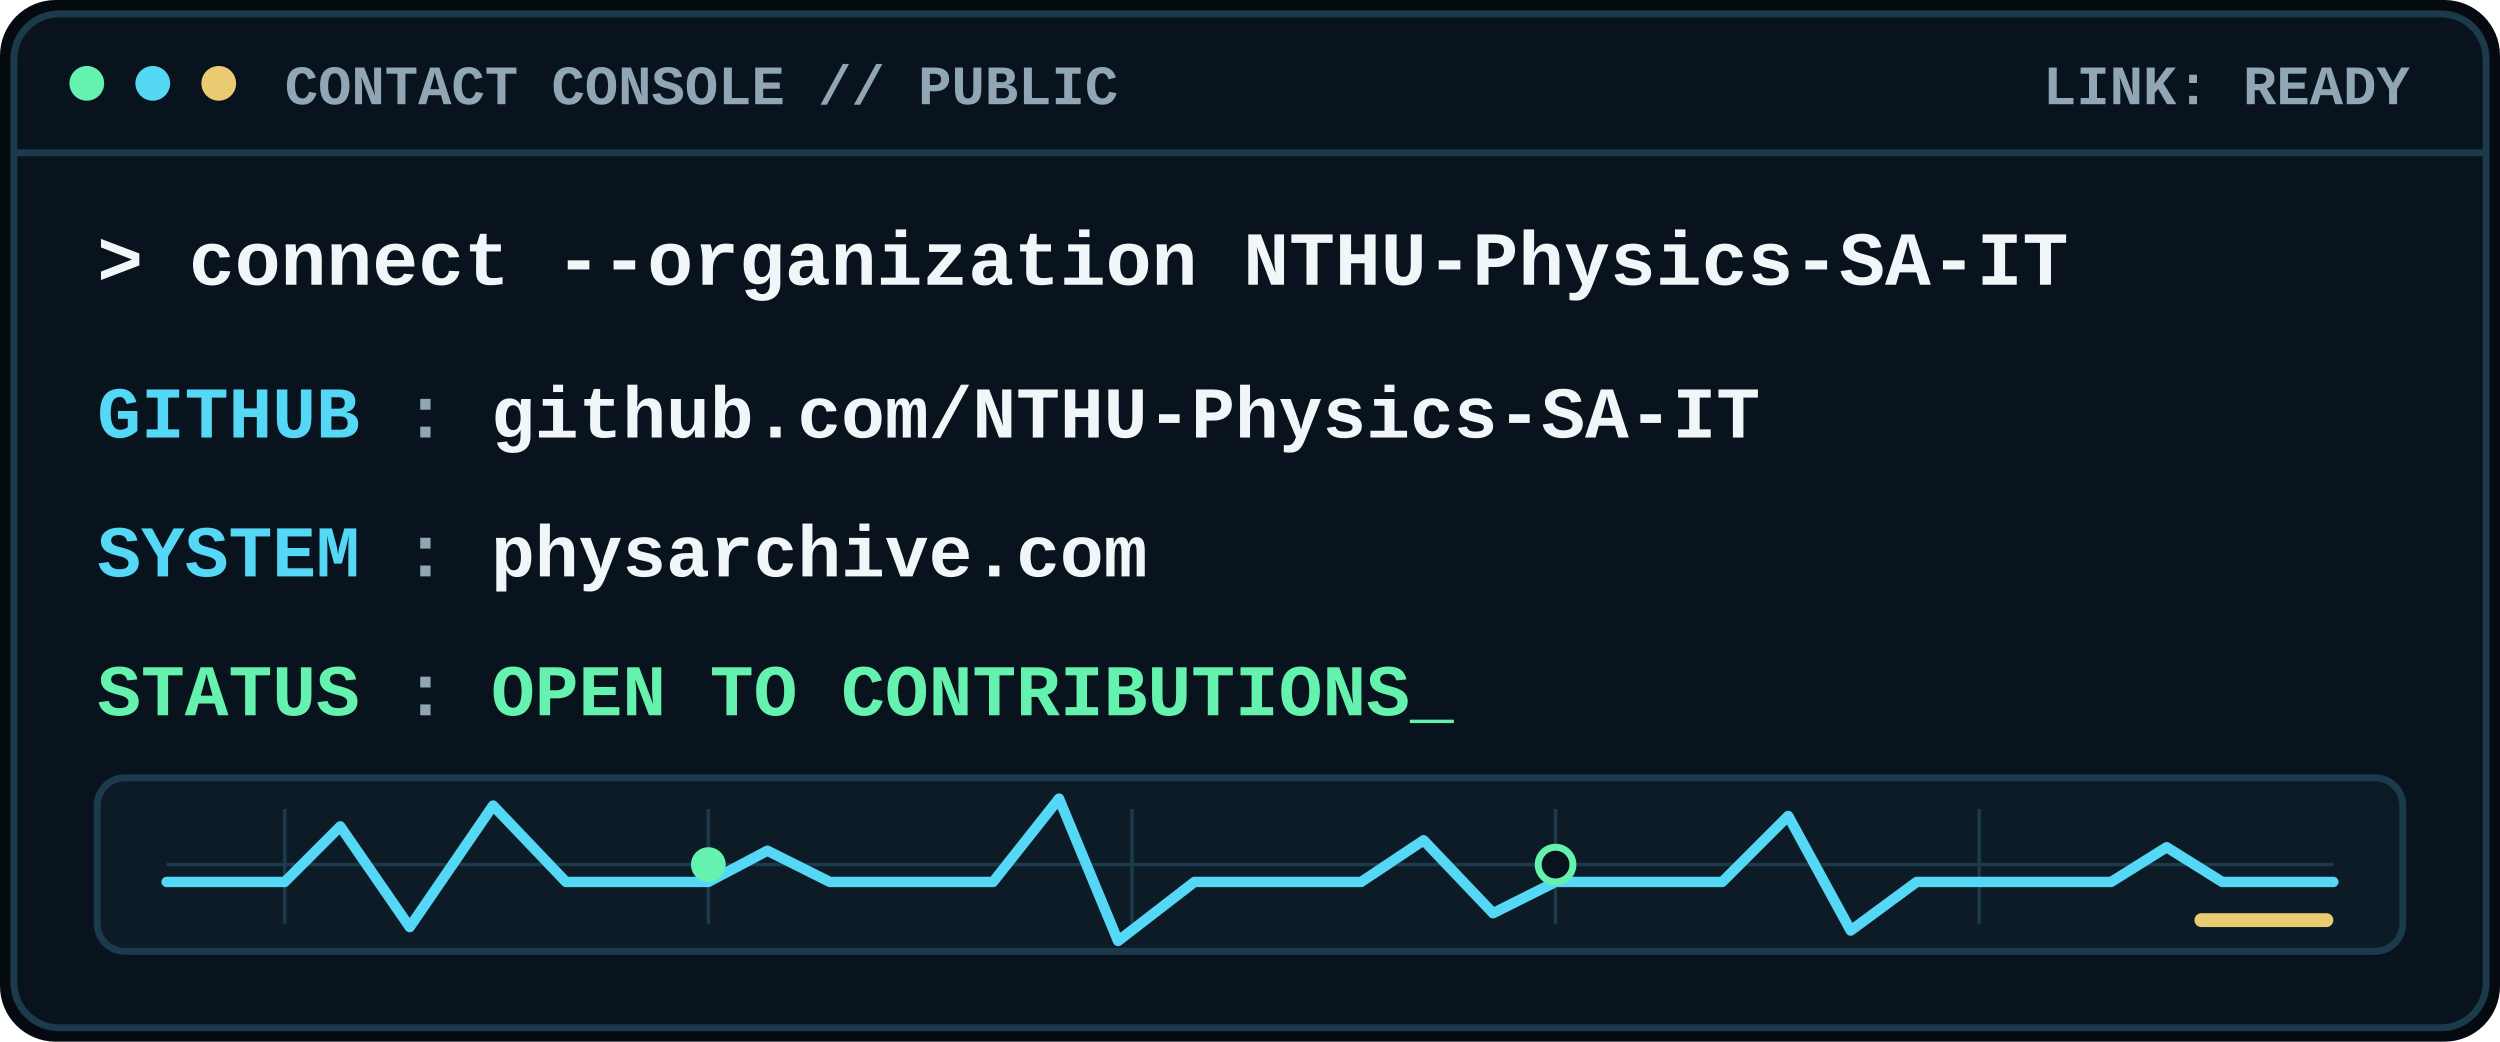
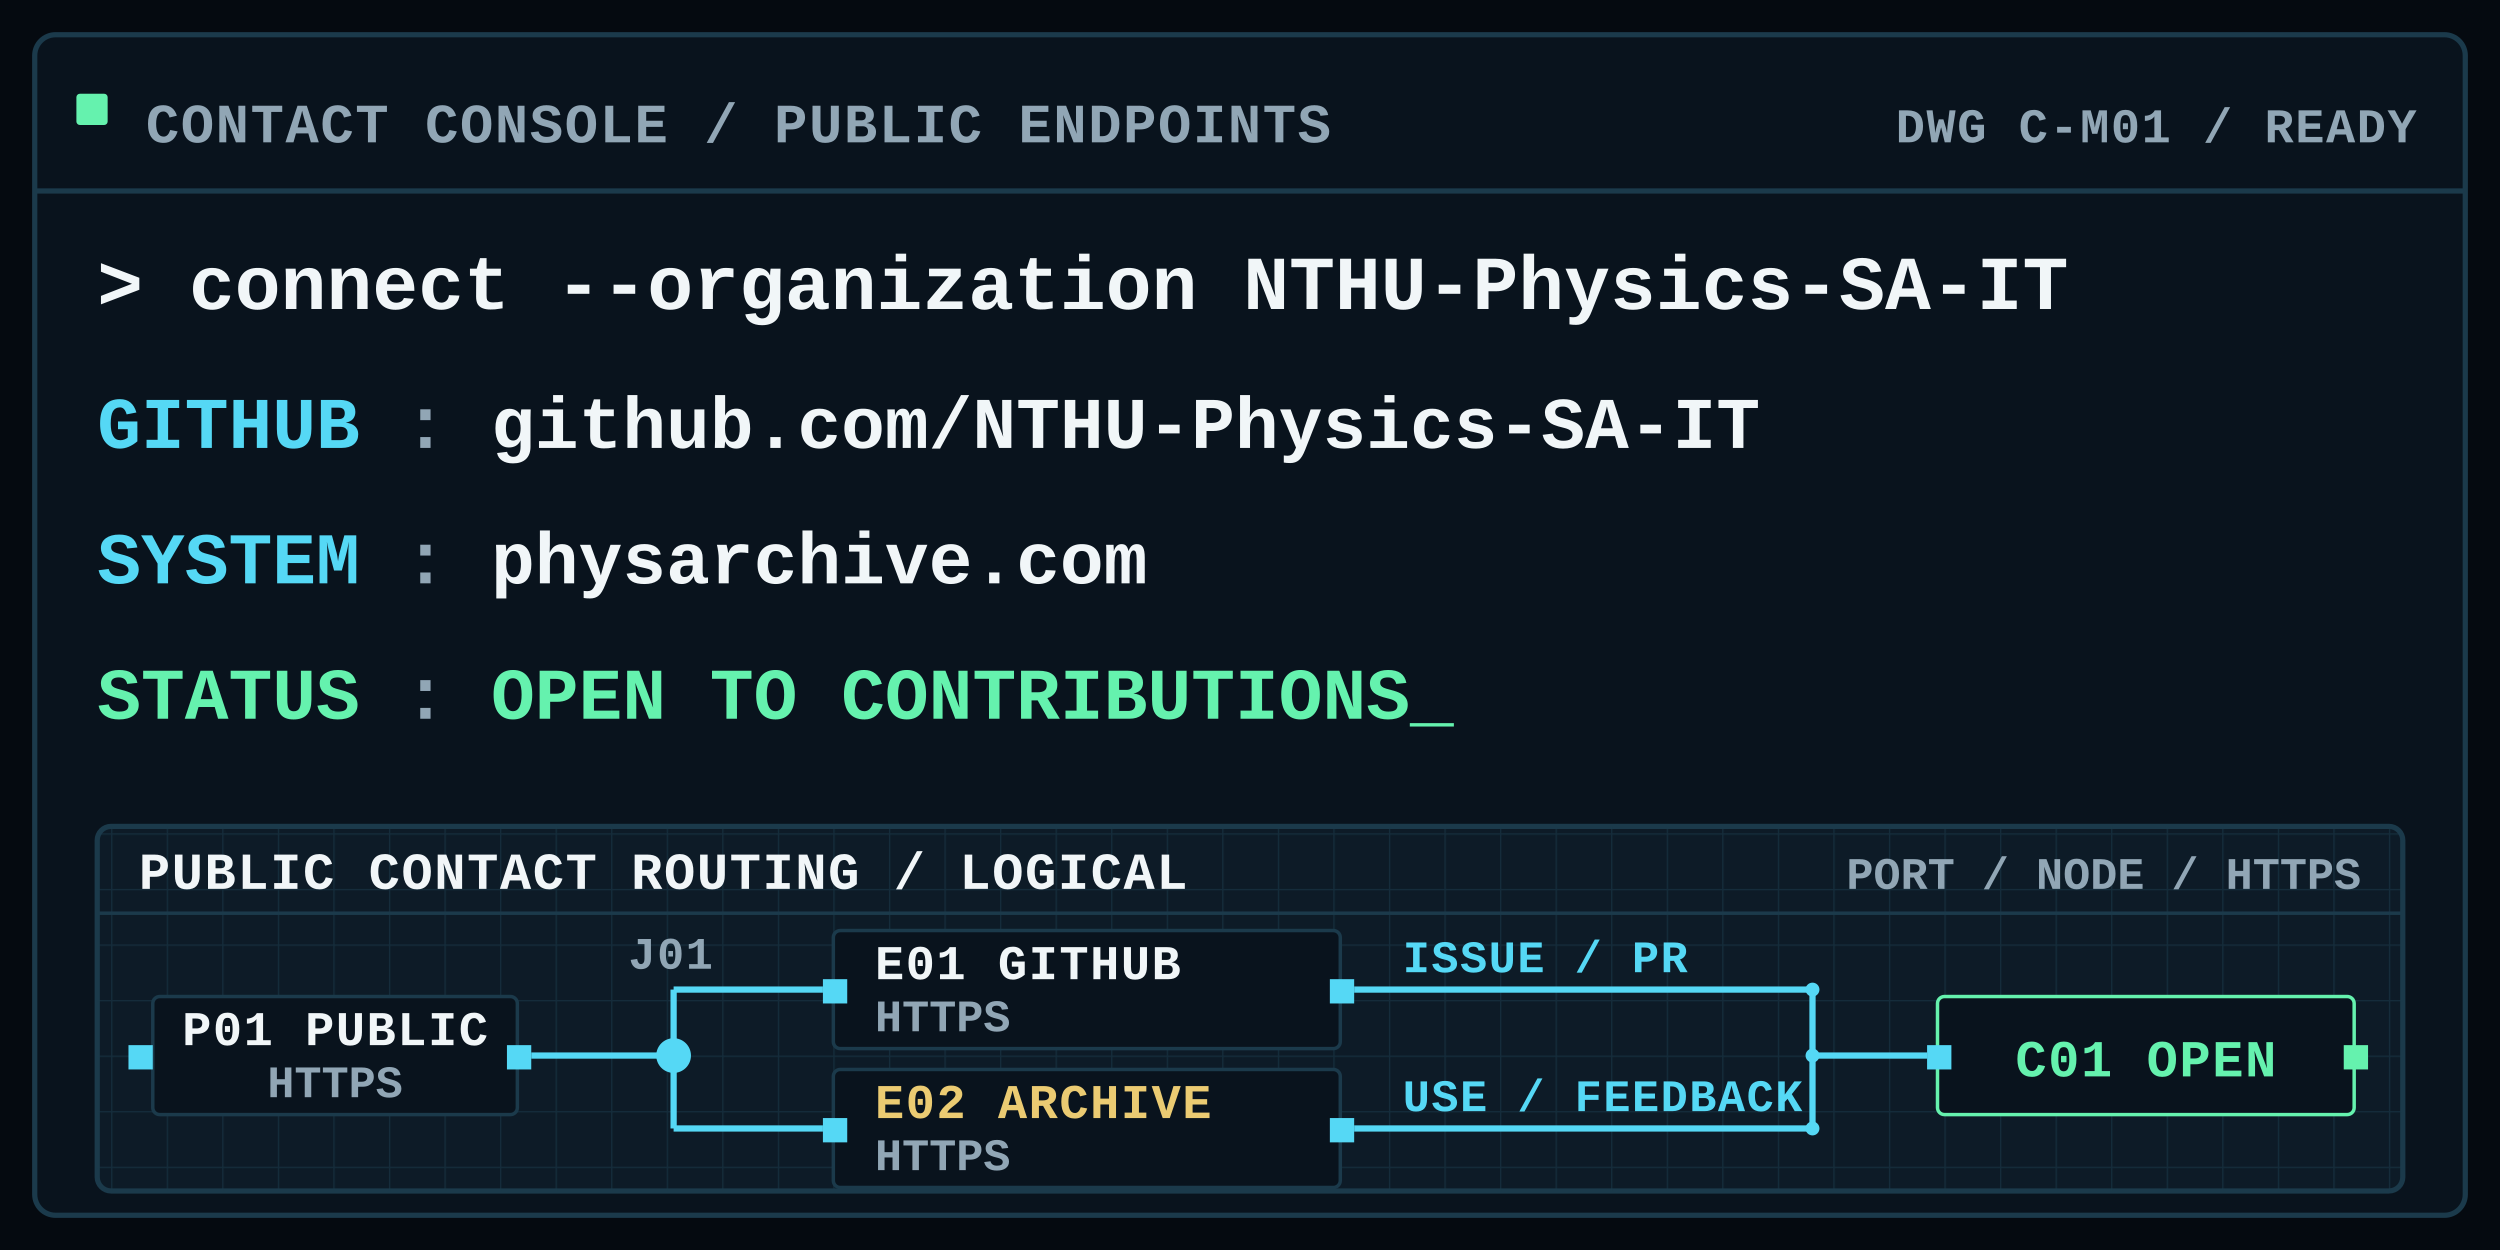
- <svg xmlns="http://www.w3.org/2000/svg" viewBox="0 0 720 300" role="img" aria-labelledby="contact-mobile-title contact-mobile-desc">
-   <style>
-     text {
-       font-family: "Courier New", Courier, "Liberation Mono", "DejaVu Sans Mono", monospace;
-       font-weight: 700;
-     }
-     .command { font-weight: 800; }
-   </style>
-   <rect width="720" height="300" rx="16" fill="#050A10" />
-   <rect x="4" y="4" width="712" height="292" rx="13" fill="#09131D" stroke="#1B3A4B" stroke-width="2" />
-   <path d="M4 44H716" stroke="#1B3A4B" stroke-width="2" />
-   <circle cx="25" cy="24" r="5" fill="#65F2AE" />
-   <circle cx="44" cy="24" r="5" fill="#55D8F5" />
-   <circle cx="63" cy="24" r="5" fill="#EBCB72" />
-   <text x="82" y="30" font-size="16" fill="#91A6B5">CONTACT CONSOLE // PUBLIC</text>
-   <text x="694" y="30" text-anchor="end" font-size="16" fill="#91A6B5">LINK: READY</text>
-   <text x="28" y="82" class="command" font-size="22" fill="#F1F6F8">&gt; connect --organization NTHU-Physics-SA-IT</text>
-   <text x="28" y="126" font-size="21" fill="#F1F6F8">
+ <svg xmlns="http://www.w3.org/2000/svg" viewBox="0 0 720 360" role="img" aria-labelledby="contact-mobile-title contact-mobile-desc">
+   <defs>
+     <pattern id="contact-mobile-grid" width="16" height="16" patternUnits="userSpaceOnUse">
+       <path d="M16 0H0V16" fill="none" stroke="#1B3A4B" stroke-width=".8" opacity=".55" />
+     </pattern>
+     <style>
+       text {
+         font-family: "Courier New", Courier, "Liberation Mono", "DejaVu Sans Mono", monospace;
+         font-weight: 700;
+       }
+       .command { font-weight: 800; }
+       .label { font-weight: 800; letter-spacing: .45px; }
+     </style>
+   </defs>
+   <rect width="720" height="360" fill="#050A10" />
+   <rect x="10" y="10" width="700" height="340" rx="6" fill="#09131D" stroke="#1B3A4B" stroke-width="1.5" />
+   <path d="M10 55H710" stroke="#1B3A4B" stroke-width="1.5" />
+   <rect x="22" y="27" width="9" height="9" rx="1" fill="#65F2AE" />
+   <text x="42" y="41" class="label" font-size="16" fill="#91A6B5">CONTACT CONSOLE / PUBLIC ENDPOINTS</text>
+   <text x="696" y="41" text-anchor="end" class="label" font-size="14" fill="#91A6B5">DWG C-M01 / READY</text>
+   <text x="28" y="89" class="command" font-size="22" fill="#F1F6F8">&gt; connect --organization NTHU-Physics-SA-IT</text>
+   <text x="28" y="129" font-size="21" fill="#F1F6F8">
    <tspan fill="#55D8F5">GITHUB</tspan>
    <tspan fill="#91A6B5"> : </tspan>
    <tspan>github.com/NTHU-Physics-SA-IT</tspan>
  </text>
-   <text x="28" y="166" font-size="21" fill="#F1F6F8">
+   <text x="28" y="168" font-size="21" fill="#F1F6F8">
    <tspan fill="#55D8F5">SYSTEM</tspan>
    <tspan fill="#91A6B5"> : </tspan>
    <tspan>physarchive.com</tspan>
  </text>
-   <text x="28" y="206" font-size="21" fill="#65F2AE">
+   <text x="28" y="207" font-size="21" fill="#65F2AE">
    <tspan>STATUS</tspan>
    <tspan fill="#91A6B5"> : </tspan>
    <tspan>OPEN TO CONTRIBUTIONS_</tspan>
  </text>
-   <g aria-hidden="true">
-     <rect x="28" y="224" width="664" height="50" rx="8" fill="#0D1B27" stroke="#1B3A4B" stroke-width="2" />
-     <path d="M48 249H672" stroke="#1B3A4B" stroke-width="1" />
-     <path d="M82 233V266M204 233V266M326 233V266M448 233V266M570 233V266" stroke="#1B3A4B" stroke-width="1" />
-     <path d="M48 254H82L98 238L118 267L142 232L163 254H204L221 245L239 254H286L305 230L322 271L344 254H392L410 242L430 263L448 254H496L515 235L533 268L552 254H608L624 244L640 254H672" fill="none" stroke="#55D8F5" stroke-width="3" stroke-linecap="round" stroke-linejoin="round" />
-     <circle cx="204" cy="249" r="5" fill="#65F2AE" />
-     <circle cx="448" cy="249" r="5" fill="#09131D" stroke="#65F2AE" stroke-width="2" />
-     <rect x="632" y="263" width="40" height="4" rx="2" fill="#EBCB72" />
+   <g aria-label="Public contact routing schematic">
+     <rect x="28" y="238" width="664" height="105" rx="4" fill="#0D1B27" stroke="#1B3A4B" stroke-width="1.5" />
+     <rect x="28" y="238" width="664" height="105" rx="4" fill="url(#contact-mobile-grid)" />
+     <path d="M28 263H692" stroke="#1B3A4B" stroke-width="1" />
+     <text x="40" y="256" class="label" font-size="15" fill="#F1F6F8">PUBLIC CONTACT ROUTING / LOGICAL</text>
+     <text x="680" y="256" text-anchor="end" font-size="13" fill="#91A6B5">PORT / NODE / HTTPS</text>
+     <path d="M153 304H194M194 285V325M194 285H237M194 325H237M390 285H522V304H555M390 325H522V304" fill="none" stroke="#55D8F5" stroke-width="1.8" />
+     <circle cx="194" cy="304" r="5" fill="#55D8F5" />
+     <circle cx="522" cy="304" r="2" fill="#55D8F5" />
+     <circle cx="522" cy="285" r="2" fill="#55D8F5" />
+     <circle cx="522" cy="325" r="2" fill="#55D8F5" />
+     <text x="181" y="279" class="label" font-size="13" fill="#91A6B5">J01</text>
+     <text x="404" y="280" class="label" font-size="13" fill="#55D8F5">ISSUE / PR</text>
+     <text x="404" y="320" class="label" font-size="13" fill="#55D8F5">USE / FEEDBACK</text>
+     <rect x="44" y="287" width="105" height="34" rx="2" fill="#09131D" stroke="#1B3A4B" />
+     <rect x="37" y="301" width="7" height="7" fill="#55D8F5" />
+     <rect x="146" y="301" width="7" height="7" fill="#55D8F5" />
+     <text x="96.5" y="301" text-anchor="middle" class="label" font-size="14" fill="#F1F6F8">P01 PUBLIC</text>
+     <text x="96.5" y="316" text-anchor="middle" font-size="13" fill="#91A6B5">HTTPS</text>
+     <rect x="240" y="268" width="146" height="34" rx="2" fill="#09131D" stroke="#1B3A4B" />
+     <rect x="237" y="282" width="7" height="7" fill="#55D8F5" />
+     <rect x="383" y="282" width="7" height="7" fill="#55D8F5" />
+     <text x="252" y="282" class="label" font-size="14" fill="#F1F6F8">E01 GITHUB</text>
+     <text x="252" y="297" font-size="13" fill="#91A6B5">HTTPS</text>
+     <rect x="240" y="308" width="146" height="34" rx="2" fill="#09131D" stroke="#1B3A4B" />
+     <rect x="237" y="322" width="7" height="7" fill="#55D8F5" />
+     <rect x="383" y="322" width="7" height="7" fill="#55D8F5" />
+     <text x="252" y="322" class="label" font-size="14" fill="#EBCB72">E02 ARCHIVE</text>
+     <text x="252" y="337" font-size="13" fill="#91A6B5">HTTPS</text>
+     <rect x="558" y="287" width="120" height="34" rx="2" fill="#09131D" stroke="#65F2AE" />
+     <rect x="555" y="301" width="7" height="7" fill="#55D8F5" />
+     <rect x="675" y="301" width="7" height="7" fill="#65F2AE" />
+     <text x="618" y="310" text-anchor="middle" class="label" font-size="15" fill="#65F2AE">C01 OPEN</text>
  </g>
</svg>
